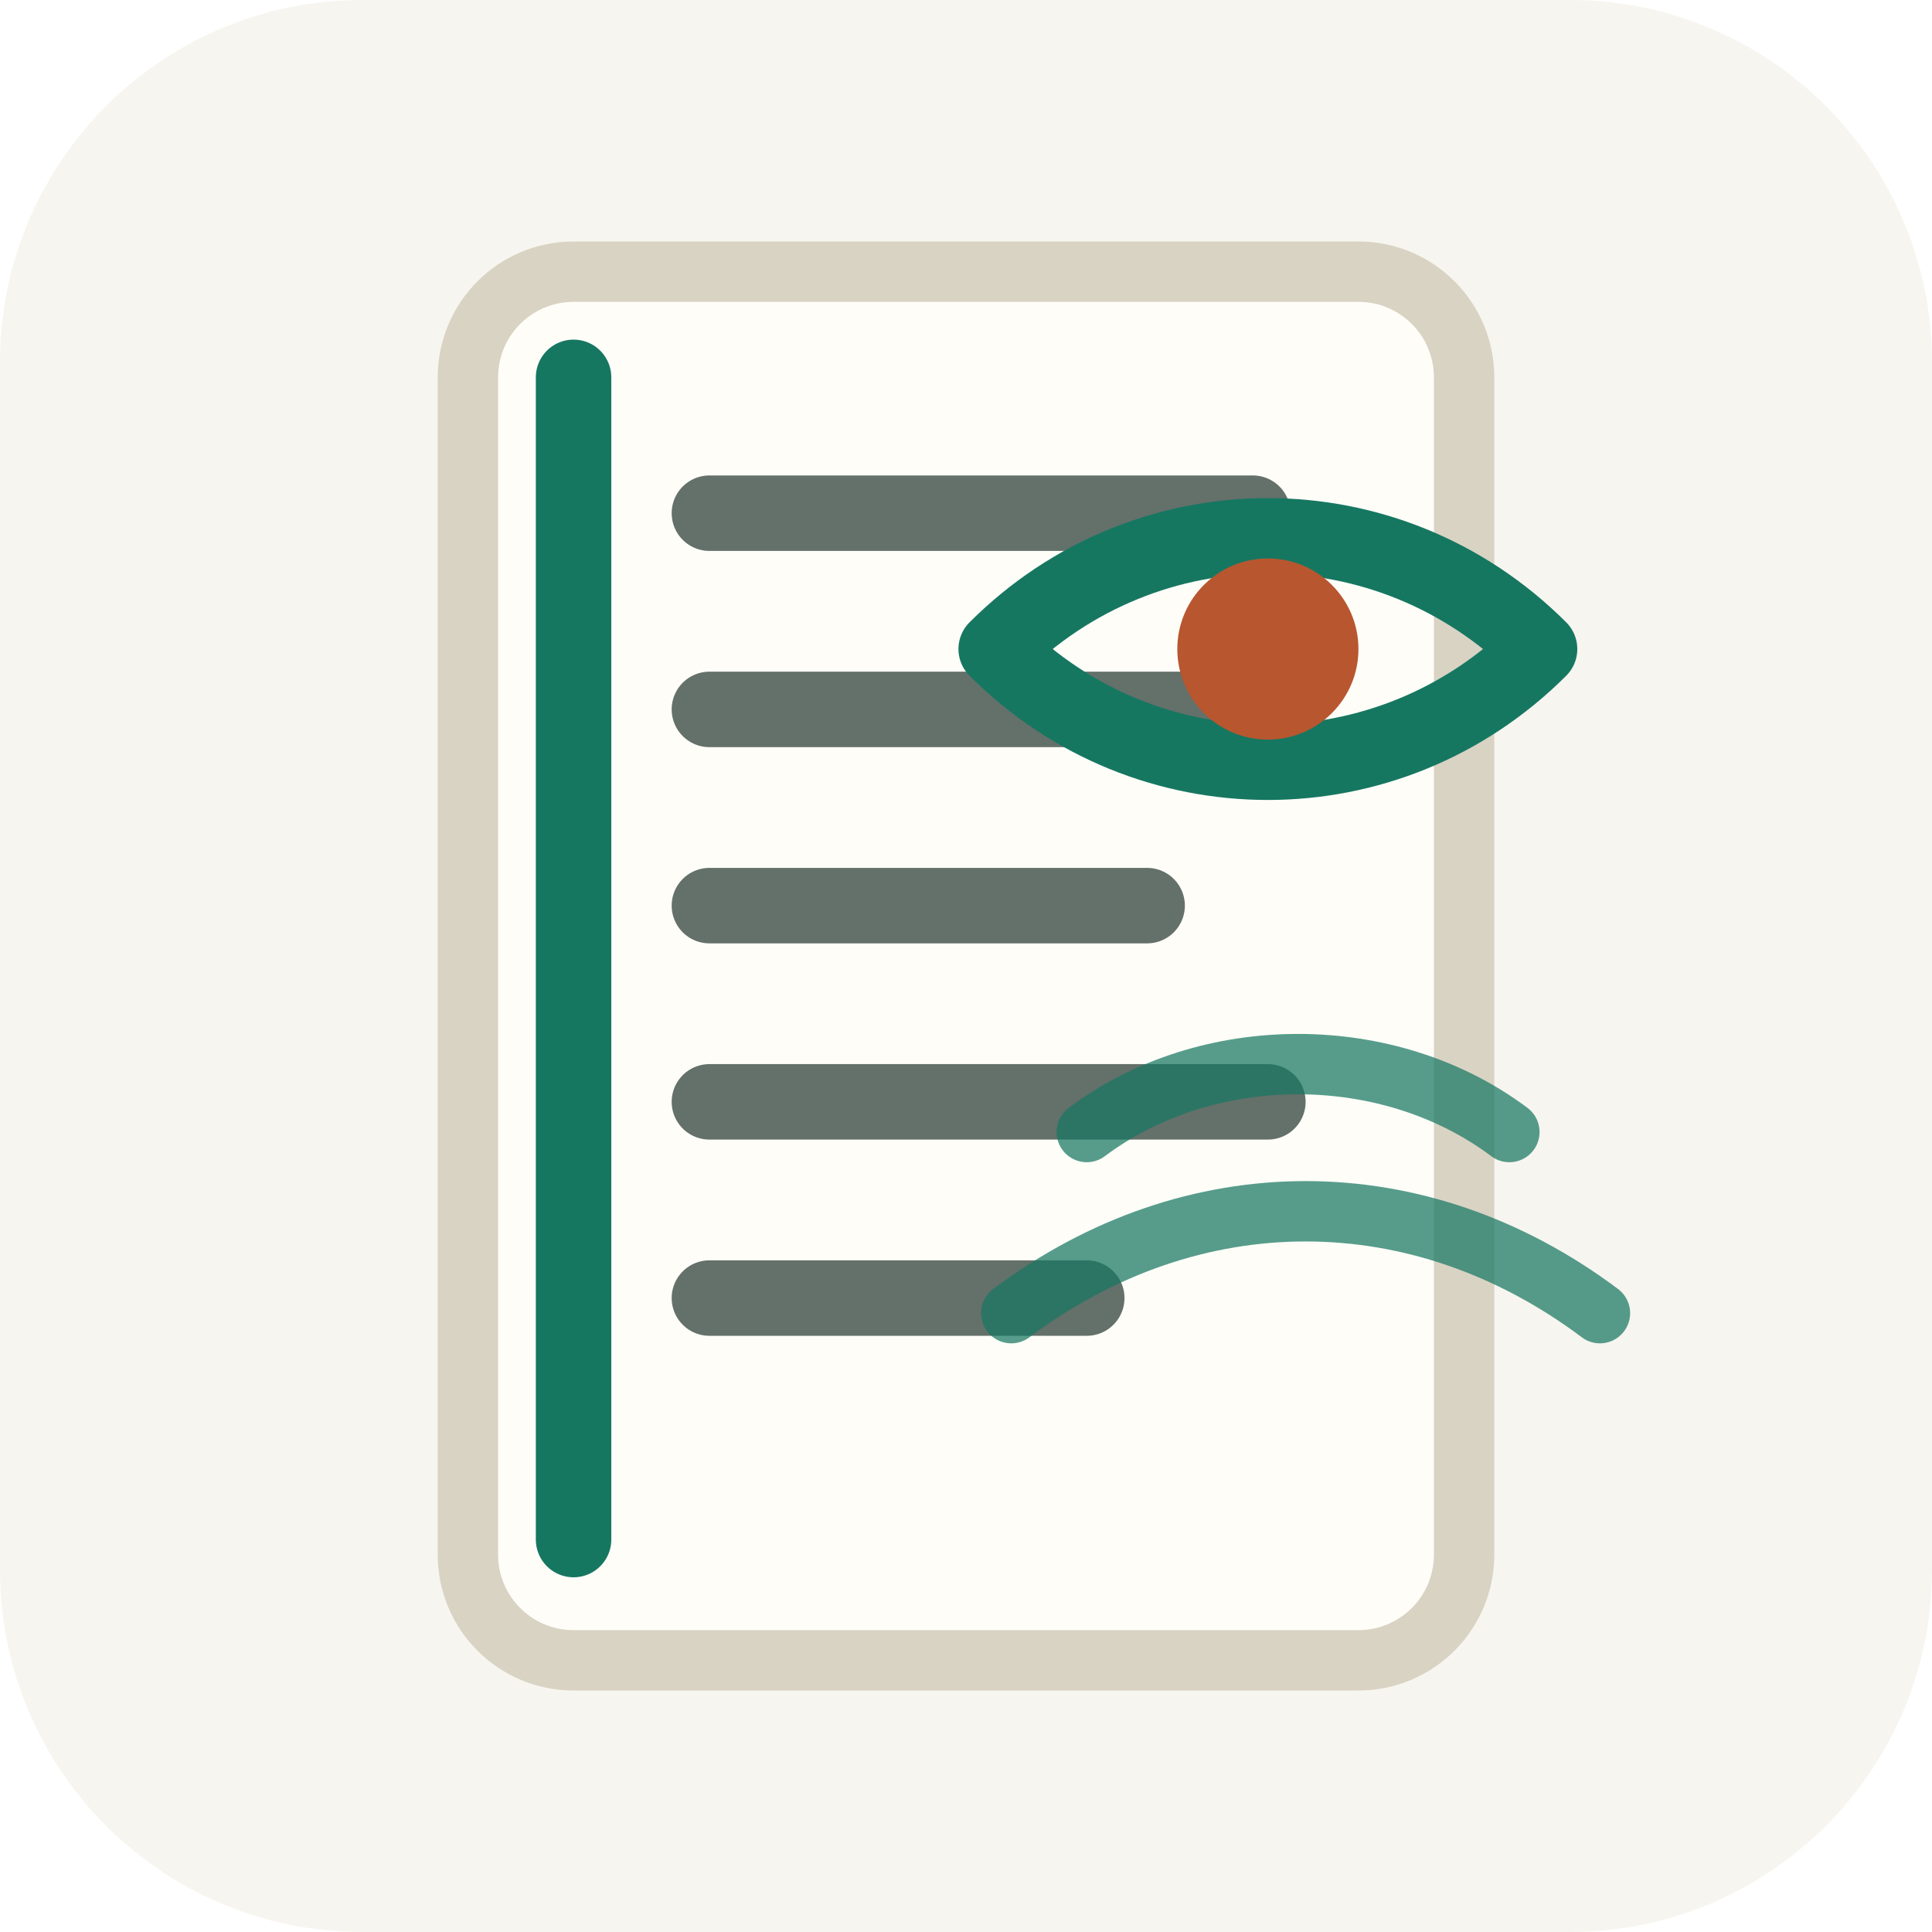
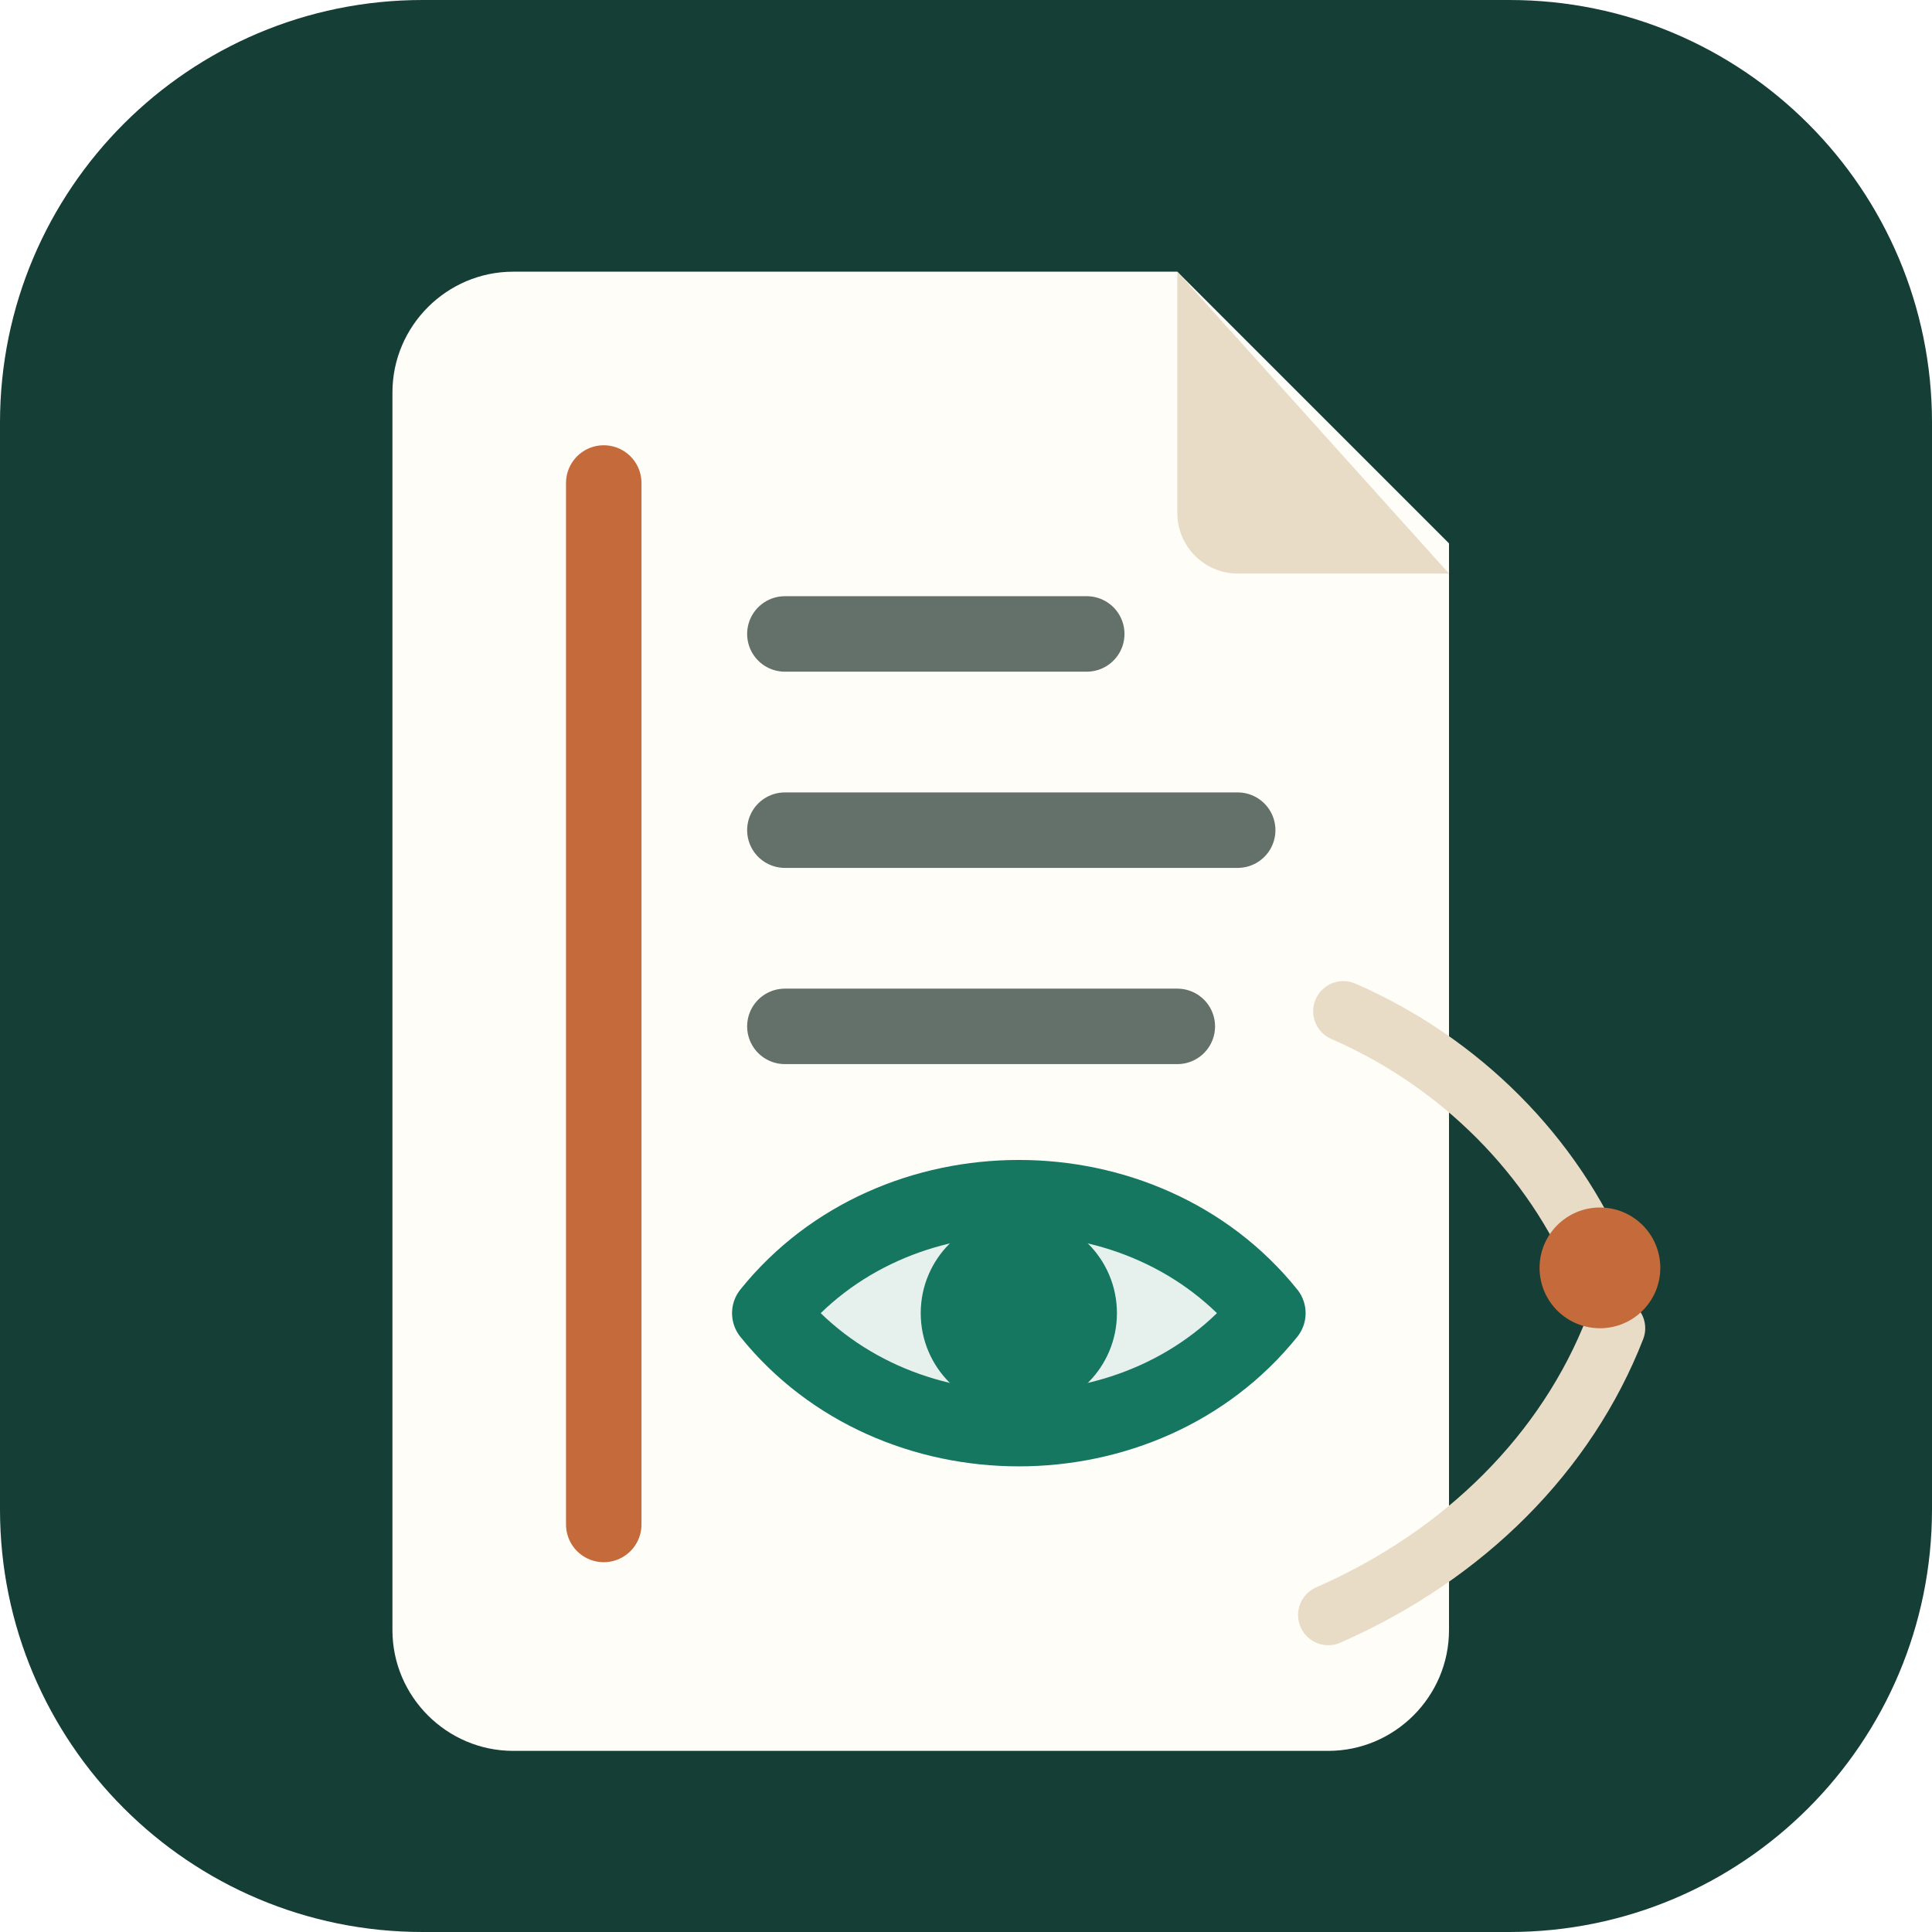
<svg xmlns="http://www.w3.org/2000/svg" viewBox="0 0 128 128" role="img" aria-labelledby="title desc">
-   <rect width="128" height="128" rx="24" fill="#F7F5EF" />
-   <rect x="31" y="18" width="66" height="92" rx="7" fill="#FFFDF8" stroke="#D9D3C4" stroke-width="4" />
-   <path d="M47 34H83M47 47H82M47 60H76M47 73H84M47 86H72" stroke="#64706A" stroke-width="5" stroke-linecap="round" />
-   <path d="M38 25V102" stroke="#167761" stroke-width="5" stroke-linecap="round" />
-   <path d="M66 43C76 33 92 33 102 43C92 53 76 53 66 43Z" fill="none" stroke="#167761" stroke-width="5" stroke-linejoin="round" />
-   <circle cx="84" cy="43" r="6" fill="#B8562F" />
-   <path d="M72 75C80 69 92 69 100 75M67 87C79 78 94 78 106 87" fill="none" stroke="#167761" stroke-width="4" stroke-linecap="round" opacity="0.72" />
+   <rect width="128" height="128" rx="28" fill="#153E36" />
+   <path d="M34 18H78L96 36V108C96 112.4 92.4 116 88 116H34C29.6 116 26 112.4 26 108V26C26 21.6 29.6 18 34 18Z" fill="#FFFDF8" />
+   <path d="M78 18V34C78 36.2 79.8 38 82 38H96" fill="#E9DCC7" />
+   <path d="M40 32V101" stroke="#C56A3A" stroke-width="5" stroke-linecap="round" />
+   <path d="M52 42H72M52 55H82M52 68H78" stroke="#64706A" stroke-width="5" stroke-linecap="round" />
+   <path d="M51 87C59.2 76.8 75.8 76.8 84 87C75.8 97.2 59.2 97.2 51 87Z" fill="#E6F1ED" stroke="#167761" stroke-width="5" stroke-linejoin="round" />
+   <circle cx="67.5" cy="87" r="6.5" fill="#167761" />
+   <path d="M89 67C96.8 70.4 102.9 76.6 106 84M88 107C97.1 103 103.8 96.2 107 88" fill="none" stroke="#E9DCC7" stroke-width="4" stroke-linecap="round" />
+   <circle cx="106" cy="84" r="4" fill="#C56A3A" />
</svg>
